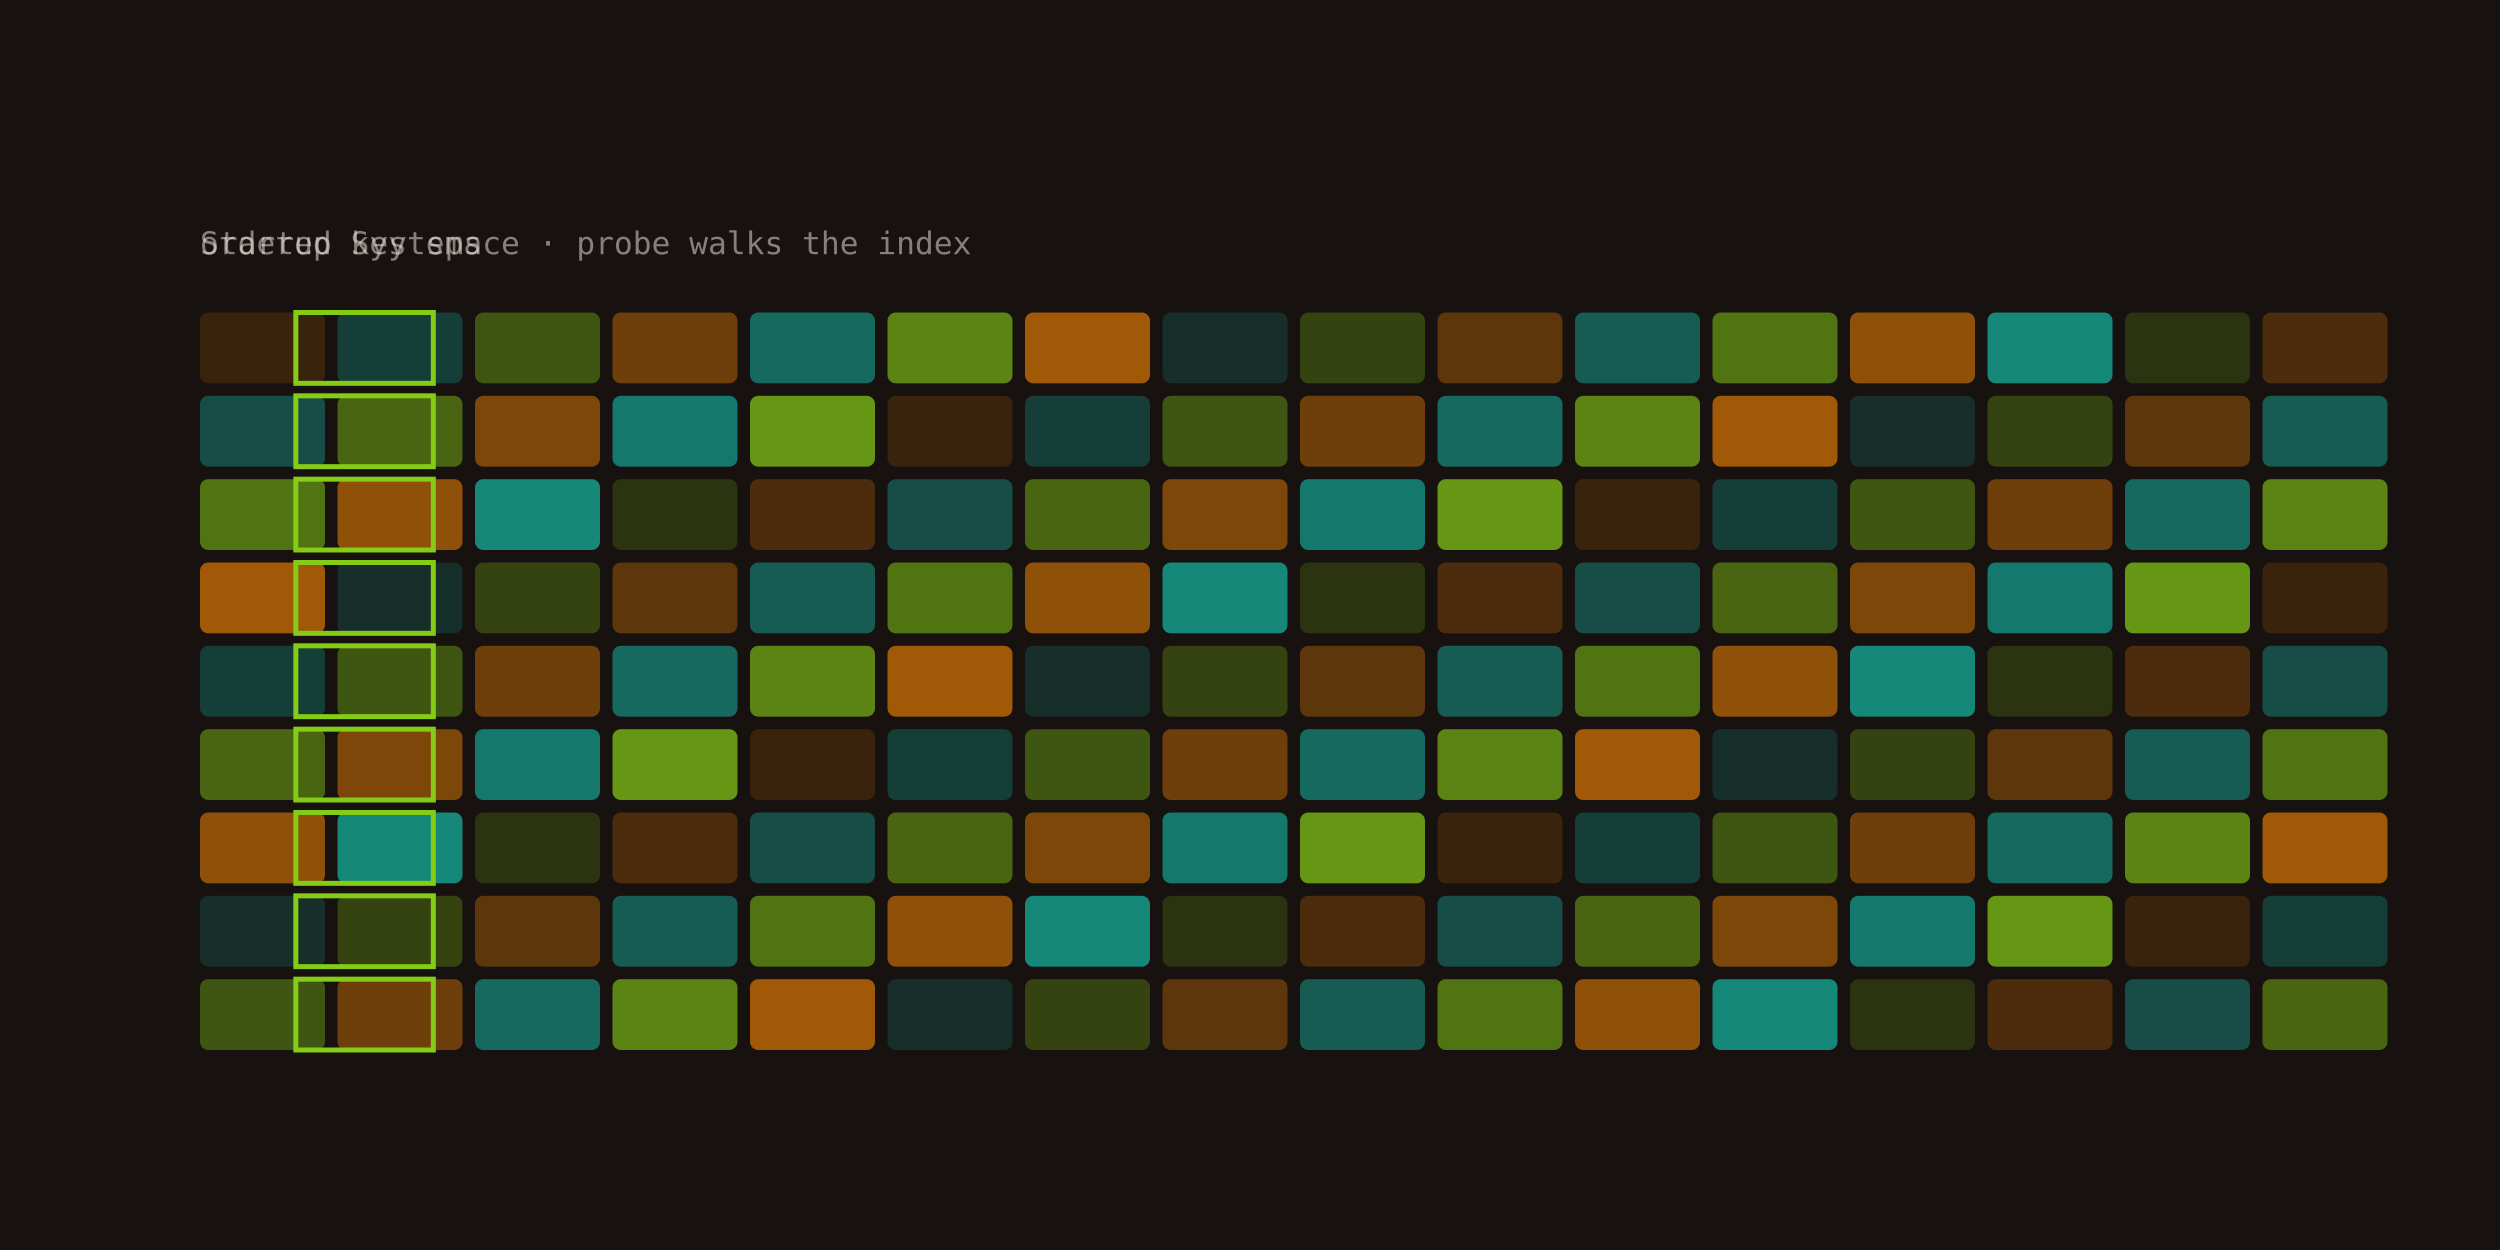
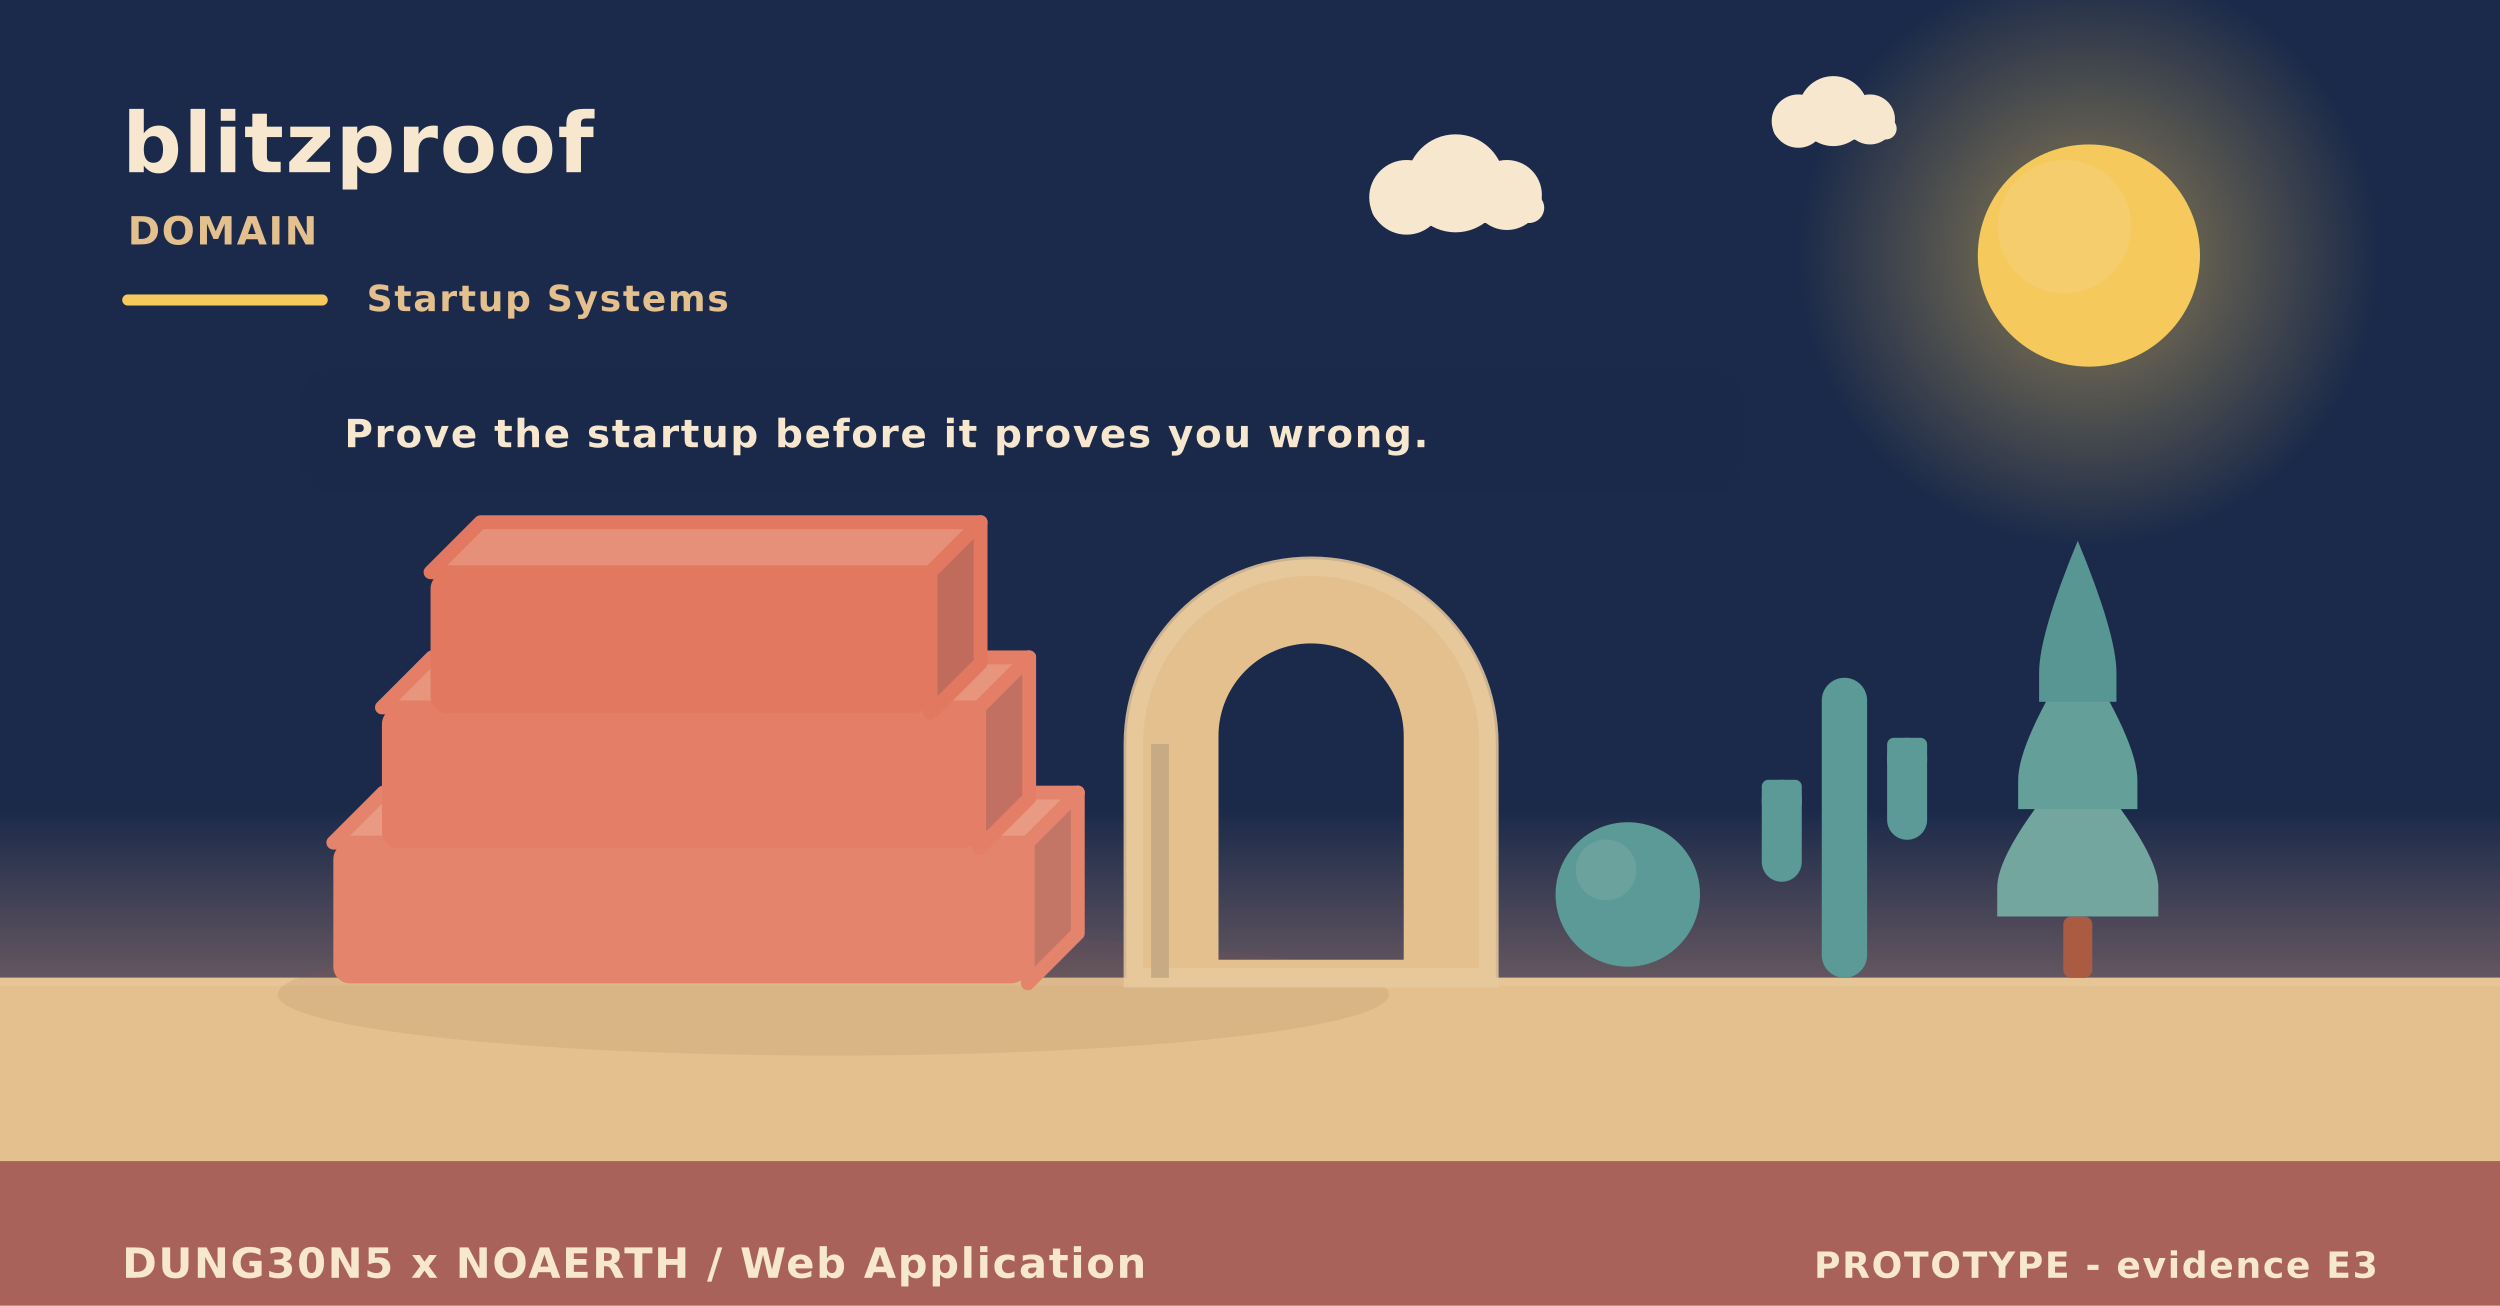
- <svg xmlns="http://www.w3.org/2000/svg" viewBox="0 0 1200 600" width="1200" height="600" role="img" aria-label="blitzproof domain model">
-   <rect width="1200" height="600" fill="#17110f" />
-   <defs>
-     <linearGradient id="gd" x1="0" y1="0" x2="1" y2="1">
-       <stop offset="0%" stop-color="#d97706" />
-       <stop offset="100%" stop-color="#14b8a6" />
-     </linearGradient>
-   </defs>
-   <rect x="96.00" y="150.00" width="60.00" height="34.00" rx="4.00" fill="#d97706" opacity="0.18" />
-   <rect x="162.00" y="150.00" width="60.00" height="34.00" rx="4.00" fill="#14b8a6" opacity="0.27" />
-   <rect x="228.00" y="150.00" width="60.00" height="34.00" rx="4.00" fill="#84cc16" opacity="0.36" />
-   <rect x="294.00" y="150.00" width="60.00" height="34.00" rx="4.00" fill="#d97706" opacity="0.45" />
-   <rect x="360.00" y="150.00" width="60.00" height="34.00" rx="4.00" fill="#14b8a6" opacity="0.53" />
-   <rect x="426.00" y="150.00" width="60.00" height="34.00" rx="4.00" fill="#84cc16" opacity="0.62" />
-   <rect x="492.00" y="150.00" width="60.00" height="34.00" rx="4.00" fill="#d97706" opacity="0.71" />
-   <rect x="558.00" y="150.00" width="60.00" height="34.00" rx="4.00" fill="#14b8a6" opacity="0.18" />
-   <rect x="624.00" y="150.00" width="60.00" height="34.00" rx="4.00" fill="#84cc16" opacity="0.27" />
-   <rect x="690.00" y="150.00" width="60.00" height="34.00" rx="4.00" fill="#d97706" opacity="0.36" />
-   <rect x="756.00" y="150.00" width="60.00" height="34.00" rx="4.00" fill="#14b8a6" opacity="0.45" />
-   <rect x="822.00" y="150.00" width="60.00" height="34.00" rx="4.00" fill="#84cc16" opacity="0.53" />
-   <rect x="888.00" y="150.00" width="60.00" height="34.00" rx="4.00" fill="#d97706" opacity="0.62" />
-   <rect x="954.00" y="150.00" width="60.00" height="34.00" rx="4.00" fill="#14b8a6" opacity="0.71" />
-   <rect x="1020.00" y="150.00" width="60.00" height="34.00" rx="4.00" fill="#84cc16" opacity="0.18" />
-   <rect x="1086.00" y="150.00" width="60.00" height="34.00" rx="4.00" fill="#d97706" opacity="0.27" />
-   <rect x="96.00" y="190.00" width="60.00" height="34.00" rx="4.00" fill="#14b8a6" opacity="0.36" />
-   <rect x="162.00" y="190.00" width="60.00" height="34.00" rx="4.00" fill="#84cc16" opacity="0.45" />
-   <rect x="228.00" y="190.00" width="60.00" height="34.00" rx="4.00" fill="#d97706" opacity="0.53" />
-   <rect x="294.00" y="190.00" width="60.00" height="34.00" rx="4.00" fill="#14b8a6" opacity="0.62" />
-   <rect x="360.00" y="190.00" width="60.00" height="34.00" rx="4.00" fill="#84cc16" opacity="0.71" />
-   <rect x="426.00" y="190.00" width="60.00" height="34.00" rx="4.00" fill="#d97706" opacity="0.18" />
-   <rect x="492.00" y="190.00" width="60.00" height="34.00" rx="4.00" fill="#14b8a6" opacity="0.27" />
-   <rect x="558.00" y="190.00" width="60.00" height="34.00" rx="4.00" fill="#84cc16" opacity="0.36" />
-   <rect x="624.00" y="190.00" width="60.00" height="34.00" rx="4.00" fill="#d97706" opacity="0.45" />
-   <rect x="690.00" y="190.00" width="60.00" height="34.00" rx="4.00" fill="#14b8a6" opacity="0.53" />
-   <rect x="756.00" y="190.00" width="60.00" height="34.00" rx="4.00" fill="#84cc16" opacity="0.62" />
-   <rect x="822.00" y="190.00" width="60.00" height="34.00" rx="4.00" fill="#d97706" opacity="0.71" />
-   <rect x="888.00" y="190.00" width="60.00" height="34.00" rx="4.00" fill="#14b8a6" opacity="0.18" />
-   <rect x="954.00" y="190.00" width="60.00" height="34.00" rx="4.00" fill="#84cc16" opacity="0.27" />
-   <rect x="1020.00" y="190.00" width="60.00" height="34.00" rx="4.00" fill="#d97706" opacity="0.36" />
-   <rect x="1086.00" y="190.00" width="60.00" height="34.00" rx="4.00" fill="#14b8a6" opacity="0.45" />
-   <rect x="96.00" y="230.00" width="60.00" height="34.00" rx="4.00" fill="#84cc16" opacity="0.53" />
-   <rect x="162.00" y="230.00" width="60.00" height="34.00" rx="4.00" fill="#d97706" opacity="0.62" />
-   <rect x="228.00" y="230.00" width="60.00" height="34.00" rx="4.00" fill="#14b8a6" opacity="0.71" />
-   <rect x="294.00" y="230.00" width="60.00" height="34.00" rx="4.00" fill="#84cc16" opacity="0.18" />
-   <rect x="360.00" y="230.00" width="60.00" height="34.00" rx="4.00" fill="#d97706" opacity="0.27" />
-   <rect x="426.00" y="230.00" width="60.00" height="34.00" rx="4.00" fill="#14b8a6" opacity="0.36" />
-   <rect x="492.00" y="230.00" width="60.00" height="34.00" rx="4.00" fill="#84cc16" opacity="0.45" />
-   <rect x="558.00" y="230.00" width="60.00" height="34.00" rx="4.00" fill="#d97706" opacity="0.53" />
-   <rect x="624.00" y="230.00" width="60.00" height="34.00" rx="4.00" fill="#14b8a6" opacity="0.62" />
-   <rect x="690.00" y="230.00" width="60.00" height="34.00" rx="4.00" fill="#84cc16" opacity="0.71" />
-   <rect x="756.00" y="230.00" width="60.00" height="34.00" rx="4.00" fill="#d97706" opacity="0.18" />
-   <rect x="822.00" y="230.00" width="60.00" height="34.00" rx="4.00" fill="#14b8a6" opacity="0.27" />
-   <rect x="888.00" y="230.00" width="60.00" height="34.00" rx="4.00" fill="#84cc16" opacity="0.36" />
-   <rect x="954.00" y="230.00" width="60.00" height="34.00" rx="4.00" fill="#d97706" opacity="0.45" />
-   <rect x="1020.00" y="230.00" width="60.00" height="34.00" rx="4.00" fill="#14b8a6" opacity="0.53" />
-   <rect x="1086.00" y="230.00" width="60.00" height="34.00" rx="4.00" fill="#84cc16" opacity="0.62" />
-   <rect x="96.00" y="270.00" width="60.00" height="34.00" rx="4.00" fill="#d97706" opacity="0.71" />
-   <rect x="162.00" y="270.00" width="60.00" height="34.00" rx="4.00" fill="#14b8a6" opacity="0.18" />
-   <rect x="228.00" y="270.00" width="60.00" height="34.00" rx="4.00" fill="#84cc16" opacity="0.27" />
-   <rect x="294.00" y="270.00" width="60.00" height="34.00" rx="4.00" fill="#d97706" opacity="0.36" />
-   <rect x="360.00" y="270.00" width="60.00" height="34.00" rx="4.00" fill="#14b8a6" opacity="0.45" />
-   <rect x="426.00" y="270.00" width="60.00" height="34.00" rx="4.00" fill="#84cc16" opacity="0.53" />
-   <rect x="492.00" y="270.00" width="60.00" height="34.00" rx="4.00" fill="#d97706" opacity="0.62" />
-   <rect x="558.00" y="270.00" width="60.00" height="34.00" rx="4.00" fill="#14b8a6" opacity="0.71" />
-   <rect x="624.00" y="270.00" width="60.00" height="34.00" rx="4.00" fill="#84cc16" opacity="0.18" />
-   <rect x="690.00" y="270.00" width="60.00" height="34.00" rx="4.00" fill="#d97706" opacity="0.27" />
-   <rect x="756.00" y="270.00" width="60.00" height="34.00" rx="4.00" fill="#14b8a6" opacity="0.36" />
-   <rect x="822.00" y="270.00" width="60.00" height="34.00" rx="4.00" fill="#84cc16" opacity="0.45" />
-   <rect x="888.00" y="270.00" width="60.00" height="34.00" rx="4.00" fill="#d97706" opacity="0.53" />
-   <rect x="954.00" y="270.00" width="60.00" height="34.00" rx="4.00" fill="#14b8a6" opacity="0.62" />
-   <rect x="1020.00" y="270.00" width="60.00" height="34.00" rx="4.00" fill="#84cc16" opacity="0.71" />
-   <rect x="1086.00" y="270.00" width="60.00" height="34.00" rx="4.00" fill="#d97706" opacity="0.18" />
-   <rect x="96.00" y="310.00" width="60.00" height="34.00" rx="4.00" fill="#14b8a6" opacity="0.27" />
-   <rect x="162.00" y="310.00" width="60.00" height="34.00" rx="4.00" fill="#84cc16" opacity="0.36" />
-   <rect x="228.00" y="310.00" width="60.00" height="34.00" rx="4.00" fill="#d97706" opacity="0.45" />
-   <rect x="294.00" y="310.00" width="60.00" height="34.00" rx="4.00" fill="#14b8a6" opacity="0.53" />
-   <rect x="360.00" y="310.00" width="60.00" height="34.00" rx="4.00" fill="#84cc16" opacity="0.62" />
-   <rect x="426.00" y="310.00" width="60.00" height="34.00" rx="4.00" fill="#d97706" opacity="0.71" />
-   <rect x="492.00" y="310.00" width="60.00" height="34.00" rx="4.00" fill="#14b8a6" opacity="0.18" />
-   <rect x="558.00" y="310.00" width="60.00" height="34.00" rx="4.00" fill="#84cc16" opacity="0.27" />
-   <rect x="624.00" y="310.00" width="60.00" height="34.00" rx="4.00" fill="#d97706" opacity="0.36" />
-   <rect x="690.00" y="310.00" width="60.00" height="34.00" rx="4.00" fill="#14b8a6" opacity="0.45" />
-   <rect x="756.00" y="310.00" width="60.00" height="34.00" rx="4.00" fill="#84cc16" opacity="0.53" />
-   <rect x="822.00" y="310.00" width="60.00" height="34.00" rx="4.00" fill="#d97706" opacity="0.62" />
-   <rect x="888.00" y="310.00" width="60.00" height="34.00" rx="4.00" fill="#14b8a6" opacity="0.71" />
-   <rect x="954.00" y="310.00" width="60.00" height="34.00" rx="4.00" fill="#84cc16" opacity="0.18" />
-   <rect x="1020.00" y="310.00" width="60.00" height="34.00" rx="4.00" fill="#d97706" opacity="0.27" />
-   <rect x="1086.00" y="310.00" width="60.00" height="34.00" rx="4.00" fill="#14b8a6" opacity="0.36" />
-   <rect x="96.00" y="350.00" width="60.00" height="34.00" rx="4.00" fill="#84cc16" opacity="0.45" />
-   <rect x="162.00" y="350.00" width="60.00" height="34.00" rx="4.00" fill="#d97706" opacity="0.53" />
-   <rect x="228.00" y="350.00" width="60.00" height="34.00" rx="4.00" fill="#14b8a6" opacity="0.62" />
-   <rect x="294.00" y="350.00" width="60.00" height="34.00" rx="4.00" fill="#84cc16" opacity="0.71" />
-   <rect x="360.00" y="350.00" width="60.00" height="34.00" rx="4.00" fill="#d97706" opacity="0.18" />
-   <rect x="426.00" y="350.00" width="60.00" height="34.00" rx="4.00" fill="#14b8a6" opacity="0.27" />
-   <rect x="492.00" y="350.00" width="60.00" height="34.00" rx="4.00" fill="#84cc16" opacity="0.36" />
-   <rect x="558.00" y="350.00" width="60.00" height="34.00" rx="4.00" fill="#d97706" opacity="0.45" />
-   <rect x="624.00" y="350.00" width="60.00" height="34.00" rx="4.00" fill="#14b8a6" opacity="0.53" />
-   <rect x="690.00" y="350.00" width="60.00" height="34.00" rx="4.00" fill="#84cc16" opacity="0.62" />
-   <rect x="756.00" y="350.00" width="60.00" height="34.00" rx="4.00" fill="#d97706" opacity="0.71" />
-   <rect x="822.00" y="350.00" width="60.00" height="34.00" rx="4.00" fill="#14b8a6" opacity="0.18" />
-   <rect x="888.00" y="350.00" width="60.00" height="34.00" rx="4.00" fill="#84cc16" opacity="0.27" />
-   <rect x="954.00" y="350.00" width="60.00" height="34.00" rx="4.00" fill="#d97706" opacity="0.36" />
-   <rect x="1020.00" y="350.00" width="60.00" height="34.00" rx="4.00" fill="#14b8a6" opacity="0.45" />
-   <rect x="1086.00" y="350.00" width="60.00" height="34.00" rx="4.00" fill="#84cc16" opacity="0.53" />
-   <rect x="96.00" y="390.00" width="60.00" height="34.00" rx="4.00" fill="#d97706" opacity="0.62" />
-   <rect x="162.00" y="390.00" width="60.00" height="34.00" rx="4.00" fill="#14b8a6" opacity="0.71" />
-   <rect x="228.00" y="390.00" width="60.00" height="34.00" rx="4.00" fill="#84cc16" opacity="0.18" />
-   <rect x="294.00" y="390.00" width="60.00" height="34.00" rx="4.00" fill="#d97706" opacity="0.27" />
-   <rect x="360.00" y="390.00" width="60.00" height="34.00" rx="4.00" fill="#14b8a6" opacity="0.36" />
-   <rect x="426.00" y="390.00" width="60.00" height="34.00" rx="4.00" fill="#84cc16" opacity="0.45" />
-   <rect x="492.00" y="390.00" width="60.00" height="34.00" rx="4.00" fill="#d97706" opacity="0.53" />
-   <rect x="558.00" y="390.00" width="60.00" height="34.00" rx="4.00" fill="#14b8a6" opacity="0.62" />
-   <rect x="624.00" y="390.00" width="60.00" height="34.00" rx="4.00" fill="#84cc16" opacity="0.71" />
-   <rect x="690.00" y="390.00" width="60.00" height="34.00" rx="4.00" fill="#d97706" opacity="0.18" />
-   <rect x="756.00" y="390.00" width="60.00" height="34.00" rx="4.00" fill="#14b8a6" opacity="0.27" />
-   <rect x="822.00" y="390.00" width="60.00" height="34.00" rx="4.00" fill="#84cc16" opacity="0.36" />
-   <rect x="888.00" y="390.00" width="60.00" height="34.00" rx="4.00" fill="#d97706" opacity="0.45" />
-   <rect x="954.00" y="390.00" width="60.00" height="34.00" rx="4.00" fill="#14b8a6" opacity="0.53" />
-   <rect x="1020.00" y="390.00" width="60.00" height="34.00" rx="4.00" fill="#84cc16" opacity="0.62" />
-   <rect x="1086.00" y="390.00" width="60.00" height="34.00" rx="4.00" fill="#d97706" opacity="0.71" />
-   <rect x="96.00" y="430.00" width="60.00" height="34.00" rx="4.00" fill="#14b8a6" opacity="0.18" />
-   <rect x="162.00" y="430.00" width="60.00" height="34.00" rx="4.00" fill="#84cc16" opacity="0.27" />
-   <rect x="228.00" y="430.00" width="60.00" height="34.00" rx="4.00" fill="#d97706" opacity="0.36" />
-   <rect x="294.00" y="430.00" width="60.00" height="34.00" rx="4.00" fill="#14b8a6" opacity="0.45" />
-   <rect x="360.00" y="430.00" width="60.00" height="34.00" rx="4.00" fill="#84cc16" opacity="0.53" />
-   <rect x="426.00" y="430.00" width="60.00" height="34.00" rx="4.00" fill="#d97706" opacity="0.62" />
-   <rect x="492.00" y="430.00" width="60.00" height="34.00" rx="4.00" fill="#14b8a6" opacity="0.71" />
-   <rect x="558.00" y="430.00" width="60.00" height="34.00" rx="4.00" fill="#84cc16" opacity="0.18" />
-   <rect x="624.00" y="430.00" width="60.00" height="34.00" rx="4.00" fill="#d97706" opacity="0.27" />
-   <rect x="690.00" y="430.00" width="60.00" height="34.00" rx="4.00" fill="#14b8a6" opacity="0.36" />
-   <rect x="756.00" y="430.00" width="60.00" height="34.00" rx="4.00" fill="#84cc16" opacity="0.45" />
-   <rect x="822.00" y="430.00" width="60.00" height="34.00" rx="4.00" fill="#d97706" opacity="0.53" />
-   <rect x="888.00" y="430.00" width="60.00" height="34.00" rx="4.00" fill="#14b8a6" opacity="0.62" />
-   <rect x="954.00" y="430.00" width="60.00" height="34.00" rx="4.00" fill="#84cc16" opacity="0.71" />
-   <rect x="1020.00" y="430.00" width="60.00" height="34.00" rx="4.00" fill="#d97706" opacity="0.18" />
-   <rect x="1086.00" y="430.00" width="60.00" height="34.00" rx="4.00" fill="#14b8a6" opacity="0.27" />
-   <rect x="96.00" y="470.00" width="60.00" height="34.00" rx="4.00" fill="#84cc16" opacity="0.36" />
-   <rect x="162.00" y="470.00" width="60.00" height="34.00" rx="4.00" fill="#d97706" opacity="0.45" />
-   <rect x="228.00" y="470.00" width="60.00" height="34.00" rx="4.00" fill="#14b8a6" opacity="0.53" />
-   <rect x="294.00" y="470.00" width="60.00" height="34.00" rx="4.00" fill="#84cc16" opacity="0.62" />
-   <rect x="360.00" y="470.00" width="60.00" height="34.00" rx="4.00" fill="#d97706" opacity="0.71" />
-   <rect x="426.00" y="470.00" width="60.00" height="34.00" rx="4.00" fill="#14b8a6" opacity="0.18" />
-   <rect x="492.00" y="470.00" width="60.00" height="34.00" rx="4.00" fill="#84cc16" opacity="0.27" />
-   <rect x="558.00" y="470.00" width="60.00" height="34.00" rx="4.00" fill="#d97706" opacity="0.36" />
-   <rect x="624.00" y="470.00" width="60.00" height="34.00" rx="4.00" fill="#14b8a6" opacity="0.45" />
-   <rect x="690.00" y="470.00" width="60.00" height="34.00" rx="4.00" fill="#84cc16" opacity="0.53" />
-   <rect x="756.00" y="470.00" width="60.00" height="34.00" rx="4.00" fill="#d97706" opacity="0.62" />
-   <rect x="822.00" y="470.00" width="60.00" height="34.00" rx="4.00" fill="#14b8a6" opacity="0.71" />
-   <rect x="888.00" y="470.00" width="60.00" height="34.00" rx="4.00" fill="#84cc16" opacity="0.18" />
-   <rect x="954.00" y="470.00" width="60.00" height="34.00" rx="4.00" fill="#d97706" opacity="0.27" />
-   <rect x="1020.00" y="470.00" width="60.00" height="34.00" rx="4.00" fill="#14b8a6" opacity="0.36" />
-   <rect x="1086.00" y="470.00" width="60.00" height="34.00" rx="4.00" fill="#84cc16" opacity="0.45" />
+ <svg xmlns="http://www.w3.org/2000/svg" width="900" height="470" viewBox="0 0 900 470" role="img" aria-label="blitzproof - the problem it addresses">
+   <linearGradient id="skym" x1="0" y1="0" x2="0" y2="1">
+     <stop offset="0" stop-color="#1b2a4a" />
+     <stop offset="0.62" stop-color="#1b2a4a" />
+     <stop offset="1" stop-color="#f3ad8a" />
+   </linearGradient>
+   <rect width="900" height="470" fill="url(#skym)" />
+   <radialGradient id="sunm">
+     <stop offset="0.35" stop-color="#f5c95c" stop-opacity="0.34" />
+     <stop offset="1" stop-color="#f5c95c" stop-opacity="0" />
+   </radialGradient>
+   <circle cx="752" cy="92" r="104" fill="url(#sunm)" />
+   <circle cx="752" cy="92" r="40" fill="#f5c95c" />
+   <circle cx="743.2" cy="81.6" r="24" fill="#f5d27e" opacity="0.5" />
  <g>
-     <rect x="142" y="150" width="66" height="34" fill="none" stroke="#84cc16" stroke-width="2.4">
-       <animate attributeName="opacity" values="0;1;0" dur="5.7s" begin="0.0s" repeatCount="indefinite" />
-     </rect>
+     <circle cx="524" cy="66" r="17.64" fill="#f6e7ce" />
+     <circle cx="506.36" cy="71.04" r="13.44" fill="#f6e7ce" />
+     <circle cx="542.48" cy="70.2" r="12.6" fill="#f6e7ce" />
+     <rect x="493.76" y="69.36" width="62.16" height="10.92" rx="5.46" fill="#f6e7ce" />
+     <animateTransform attributeName="transform" type="translate" values="0 0;24 0;0 0" dur="36s" begin="0s" repeatCount="indefinite" />
  </g>
  <g>
-     <rect x="142" y="190" width="66" height="34" fill="none" stroke="#84cc16" stroke-width="2.4">
-       <animate attributeName="opacity" values="0;1;0" dur="5.7s" begin="0.42s" repeatCount="indefinite" />
-     </rect>
+     <circle cx="660" cy="40" r="12.6" fill="#f6e7ce" />
+     <circle cx="647.4" cy="43.6" r="9.6" fill="#f6e7ce" />
+     <circle cx="673.2" cy="43" r="9" fill="#f6e7ce" />
+     <rect x="638.4" y="42.4" width="44.4" height="7.8" rx="3.9" fill="#f6e7ce" />
+     <animateTransform attributeName="transform" type="translate" values="0 0;-18 0;0 0" dur="46s" begin="3s" repeatCount="indefinite" />
  </g>
-   <g>
-     <rect x="142" y="230" width="66" height="34" fill="none" stroke="#84cc16" stroke-width="2.4">
-       <animate attributeName="opacity" values="0;1;0" dur="5.7s" begin="0.84s" repeatCount="indefinite" />
-     </rect>
-   </g>
-   <g>
-     <rect x="142" y="270" width="66" height="34" fill="none" stroke="#84cc16" stroke-width="2.4">
-       <animate attributeName="opacity" values="0;1;0" dur="5.7s" begin="1.26s" repeatCount="indefinite" />
-     </rect>
-   </g>
-   <g>
-     <rect x="142" y="310" width="66" height="34" fill="none" stroke="#84cc16" stroke-width="2.4">
-       <animate attributeName="opacity" values="0;1;0" dur="5.7s" begin="1.68s" repeatCount="indefinite" />
-     </rect>
-   </g>
-   <g>
-     <rect x="142" y="350" width="66" height="34" fill="none" stroke="#84cc16" stroke-width="2.4">
-       <animate attributeName="opacity" values="0;1;0" dur="5.7s" begin="2.1s" repeatCount="indefinite" />
-     </rect>
-   </g>
-   <g>
-     <rect x="142" y="390" width="66" height="34" fill="none" stroke="#84cc16" stroke-width="2.4">
-       <animate attributeName="opacity" values="0;1;0" dur="5.7s" begin="2.52s" repeatCount="indefinite" />
-     </rect>
-   </g>
-   <g>
-     <rect x="142" y="430" width="66" height="34" fill="none" stroke="#84cc16" stroke-width="2.4">
-       <animate attributeName="opacity" values="0;1;0" dur="5.7s" begin="2.94s" repeatCount="indefinite" />
-     </rect>
-   </g>
-   <g>
-     <rect x="142" y="470" width="66" height="34" fill="none" stroke="#84cc16" stroke-width="2.4">
-       <animate attributeName="opacity" values="0;1;0" dur="5.7s" begin="3.36s" repeatCount="indefinite" />
-     </rect>
-   </g>
-   <text x="96" y="122" font-family="ui-monospace,Menlo,monospace" font-size="15" fill="rgba(246,239,233,0.500)">ordered key space · probe walks the index</text>
-   <text x="96" y="122" font-family="ui-monospace,Menlo,monospace" font-size="15" fill="rgba(246,239,233,0.500)">Startup Systems</text>
+   <rect x="0" y="352" width="900" height="118" fill="#e3c08d" />
+   <rect x="0" y="352" width="900" height="3" fill="#e6c596" />
+   <text x="44" y="62" font-family="Verdana,DejaVu Sans,sans-serif" font-size="30" font-weight="700" letter-spacing="0.6" fill="#f6e7ce" text-anchor="start">blitzproof</text>
+   <text x="46" y="88" font-family="Verdana,DejaVu Sans,sans-serif" font-size="14" font-weight="700" letter-spacing="0.6" fill="#e3c08d" text-anchor="start">DOMAIN</text>
+   <rect x="44" y="106" width="74" height="4" rx="2" fill="#f5c95c" />
+   <text x="132" y="112" font-family="Verdana,DejaVu Sans,sans-serif" font-size="13" font-weight="700" letter-spacing="0.6" fill="#e3c08d" text-anchor="start">Startup Systems</text>
+   <ellipse cx="300" cy="358" rx="200" ry="22" fill="rgba(138,90,68,0.11)" />
+   <path d="M120,303.33 L370,303.33 L388,285.33 L138,285.33 Z" fill="#e99a82" stroke="#e5846c" stroke-width="5" stroke-linejoin="round" />
+   <path d="M370,303.33 L388,285.33 L388,336 L370,354 Z" fill="#c37566" stroke="#e5846c" stroke-width="5" stroke-linejoin="round" />
+   <rect x="120" y="303.33" width="250" height="50.67" rx="6" fill="#e5846c" />
+   <path d="M137.5,254.67 L352.5,254.67 L370.5,236.67 L155.5,236.67 Z" fill="#e8957d" stroke="#e47e66" stroke-width="5" stroke-linejoin="round" />
+   <path d="M352.5,254.67 L370.5,236.67 L370.5,287.33 L352.5,305.33 Z" fill="#c27061" stroke="#e47e66" stroke-width="5" stroke-linejoin="round" />
+   <rect x="137.5" y="254.67" width="215" height="50.67" rx="6" fill="#e47e66" />
+   <path d="M155,206 L335,206 L353,188 L173,188 Z" fill="#e79079" stroke="#e37861" stroke-width="5" stroke-linejoin="round" />
+   <path d="M335,206 L353,188 L353,238.67 L335,256.67 Z" fill="#c16b5d" stroke="#e37861" stroke-width="5" stroke-linejoin="round" />
+   <rect x="155" y="206" width="180" height="50.67" rx="6" fill="#e37861" />
+   <path d="M408,352 L408,267.84 A64,64 0 0 1 536,267.84 L536,352 Z M436.16,348 L436.16,264.97 A35.84,35.84 0 0 1 507.84,264.97 L507.84,348 Z" fill="#e3c08d" fill-rule="evenodd" stroke="#e3c08d" stroke-width="5" stroke-linejoin="round" />
+   <path d="M408,352 L408,267.84 A64,64 0 0 1 536,267.84 L536,352 Z" fill="none" stroke="#e8c99d" stroke-width="7" stroke-linecap="round" opacity="0.85" />
+   <rect x="414.4" y="267.84" width="6.4" height="84.16" fill="#c7ab84" />
+   <circle cx="586" cy="322" r="26" fill="#5b9a97" />
+   <circle cx="578.2" cy="313.16" r="10.92" fill="#7aa9a2" opacity="0.55" />
+   <rect x="655.84" y="244" width="16.32" height="108" rx="8.16" fill="#5b9a97" />
+   <rect x="634.24" y="280.72" width="14.4" height="36.72" rx="7.2" fill="#5b9a97" />
+   <rect x="634.24" y="280.72" width="14.4" height="10.8" rx="2.4" fill="#5b9a97" />
+   <rect x="679.36" y="265.6" width="14.4" height="36.72" rx="7.2" fill="#5b9a97" />
+   <rect x="679.36" y="265.6" width="14.4" height="10.8" rx="2.4" fill="#5b9a97" />
+   <rect x="742.78" y="329.92" width="10.44" height="22.08" rx="2.9" fill="#ac5b43" />
+   <path d="M748,271.96 Q719,305.58 719,319.49 Q719,329.92 719,329.92 L777,329.92 Q777,329.92 777,319.49 Q777,305.58 748,271.96 Z" fill="#74a6a0" />
+   <path d="M748,233.32 Q726.54,266.94 726.54,280.85 Q726.54,291.28 726.54,291.28 L769.46,291.28 Q769.46,291.28 769.46,280.85 Q769.46,266.94 748,233.32 Z" fill="#649f9a" />
+   <path d="M748,194.68 Q734.08,228.3 734.08,242.21 Q734.08,252.64 734.08,252.64 L761.92,252.64 Q761.92,252.64 761.92,242.21 Q761.92,228.3 748,194.68 Z" fill="#589694" />
+   <rect x="108" y="132" width="520" height="46" rx="12" fill="rgba(27,42,74,0.42)" opacity="0.94" />
+   <text x="124" y="161" font-family="Verdana,DejaVu Sans,sans-serif" font-size="14" font-weight="700" letter-spacing="0.6" fill="#f6e7ce" text-anchor="start">Prove the startup before it proves you wrong.</text>
+   <rect x="0" y="418" width="900" height="52" rx="0" fill="#a65c56" opacity="0.94" />
+   <text x="44" y="460" font-family="Verdana,DejaVu Sans,sans-serif" font-size="15" font-weight="700" letter-spacing="0.6" fill="#f6e7ce" text-anchor="start">DUNG30N5 x NOAERTH  /  Web Application</text>
+   <text x="856" y="460" font-family="Verdana,DejaVu Sans,sans-serif" font-size="13" font-weight="700" letter-spacing="0.6" fill="#f6e7ce" text-anchor="end">PROTOTYPE  -  evidence E3</text>
</svg>
